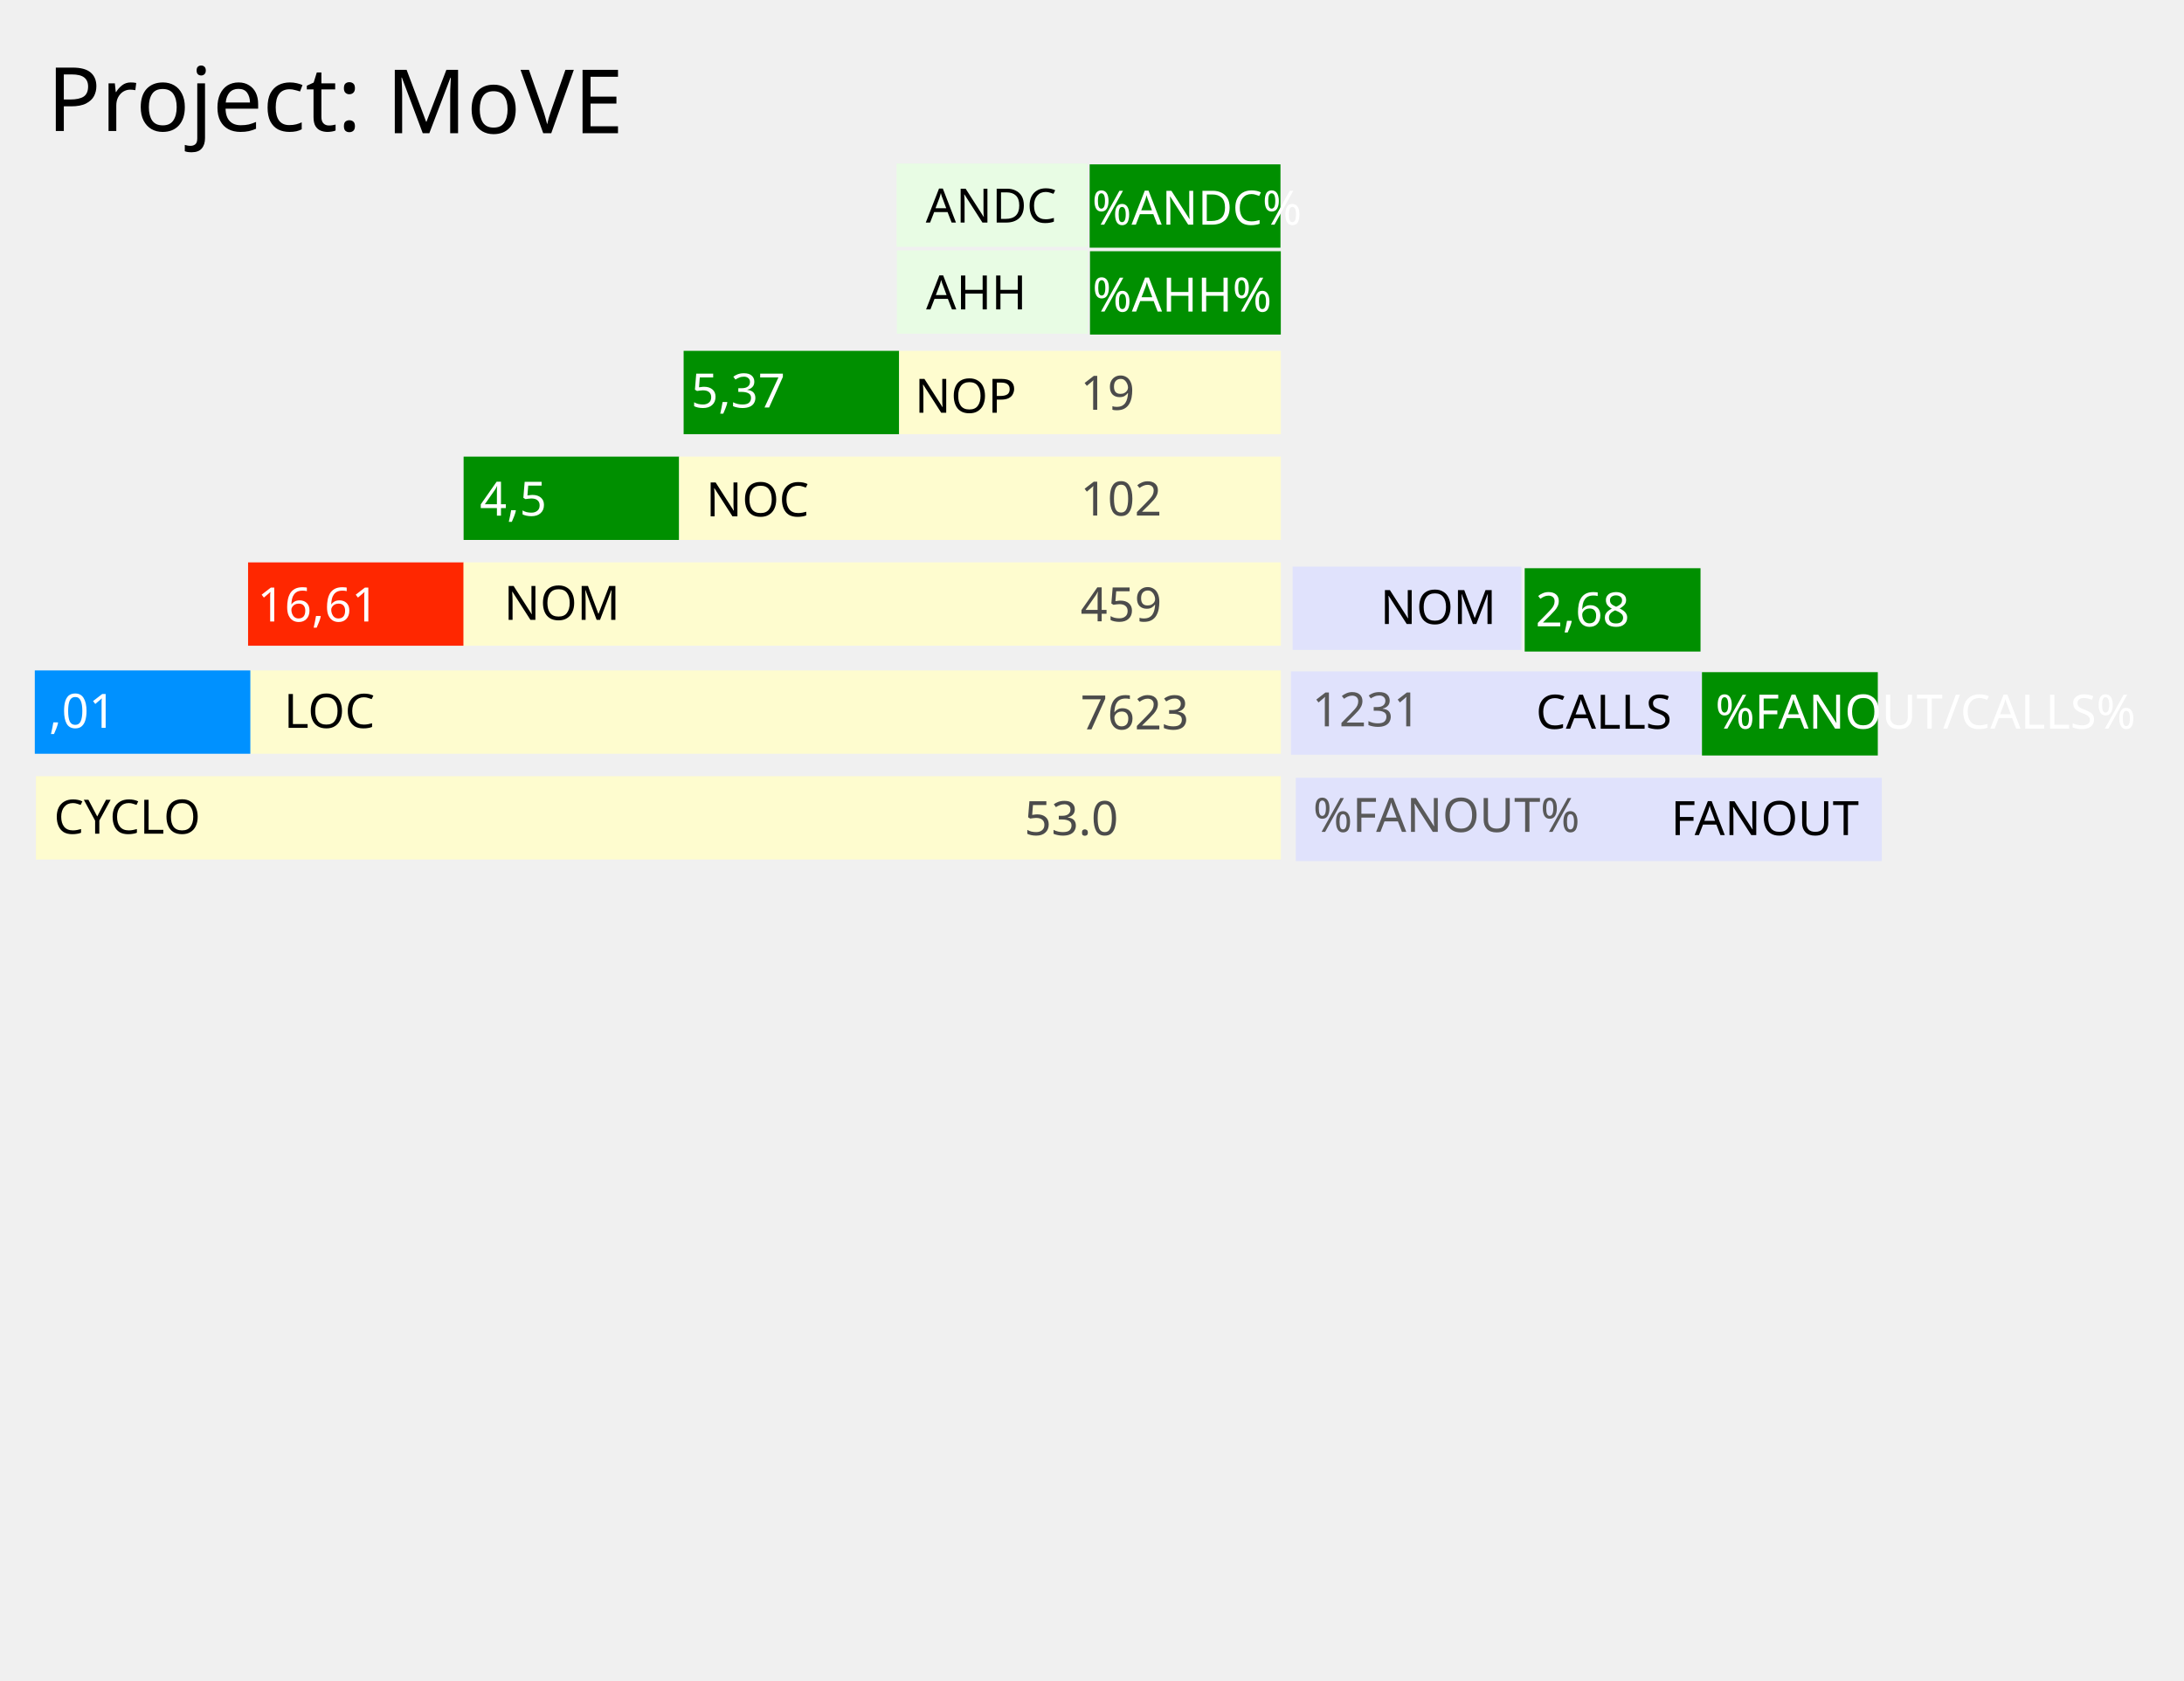
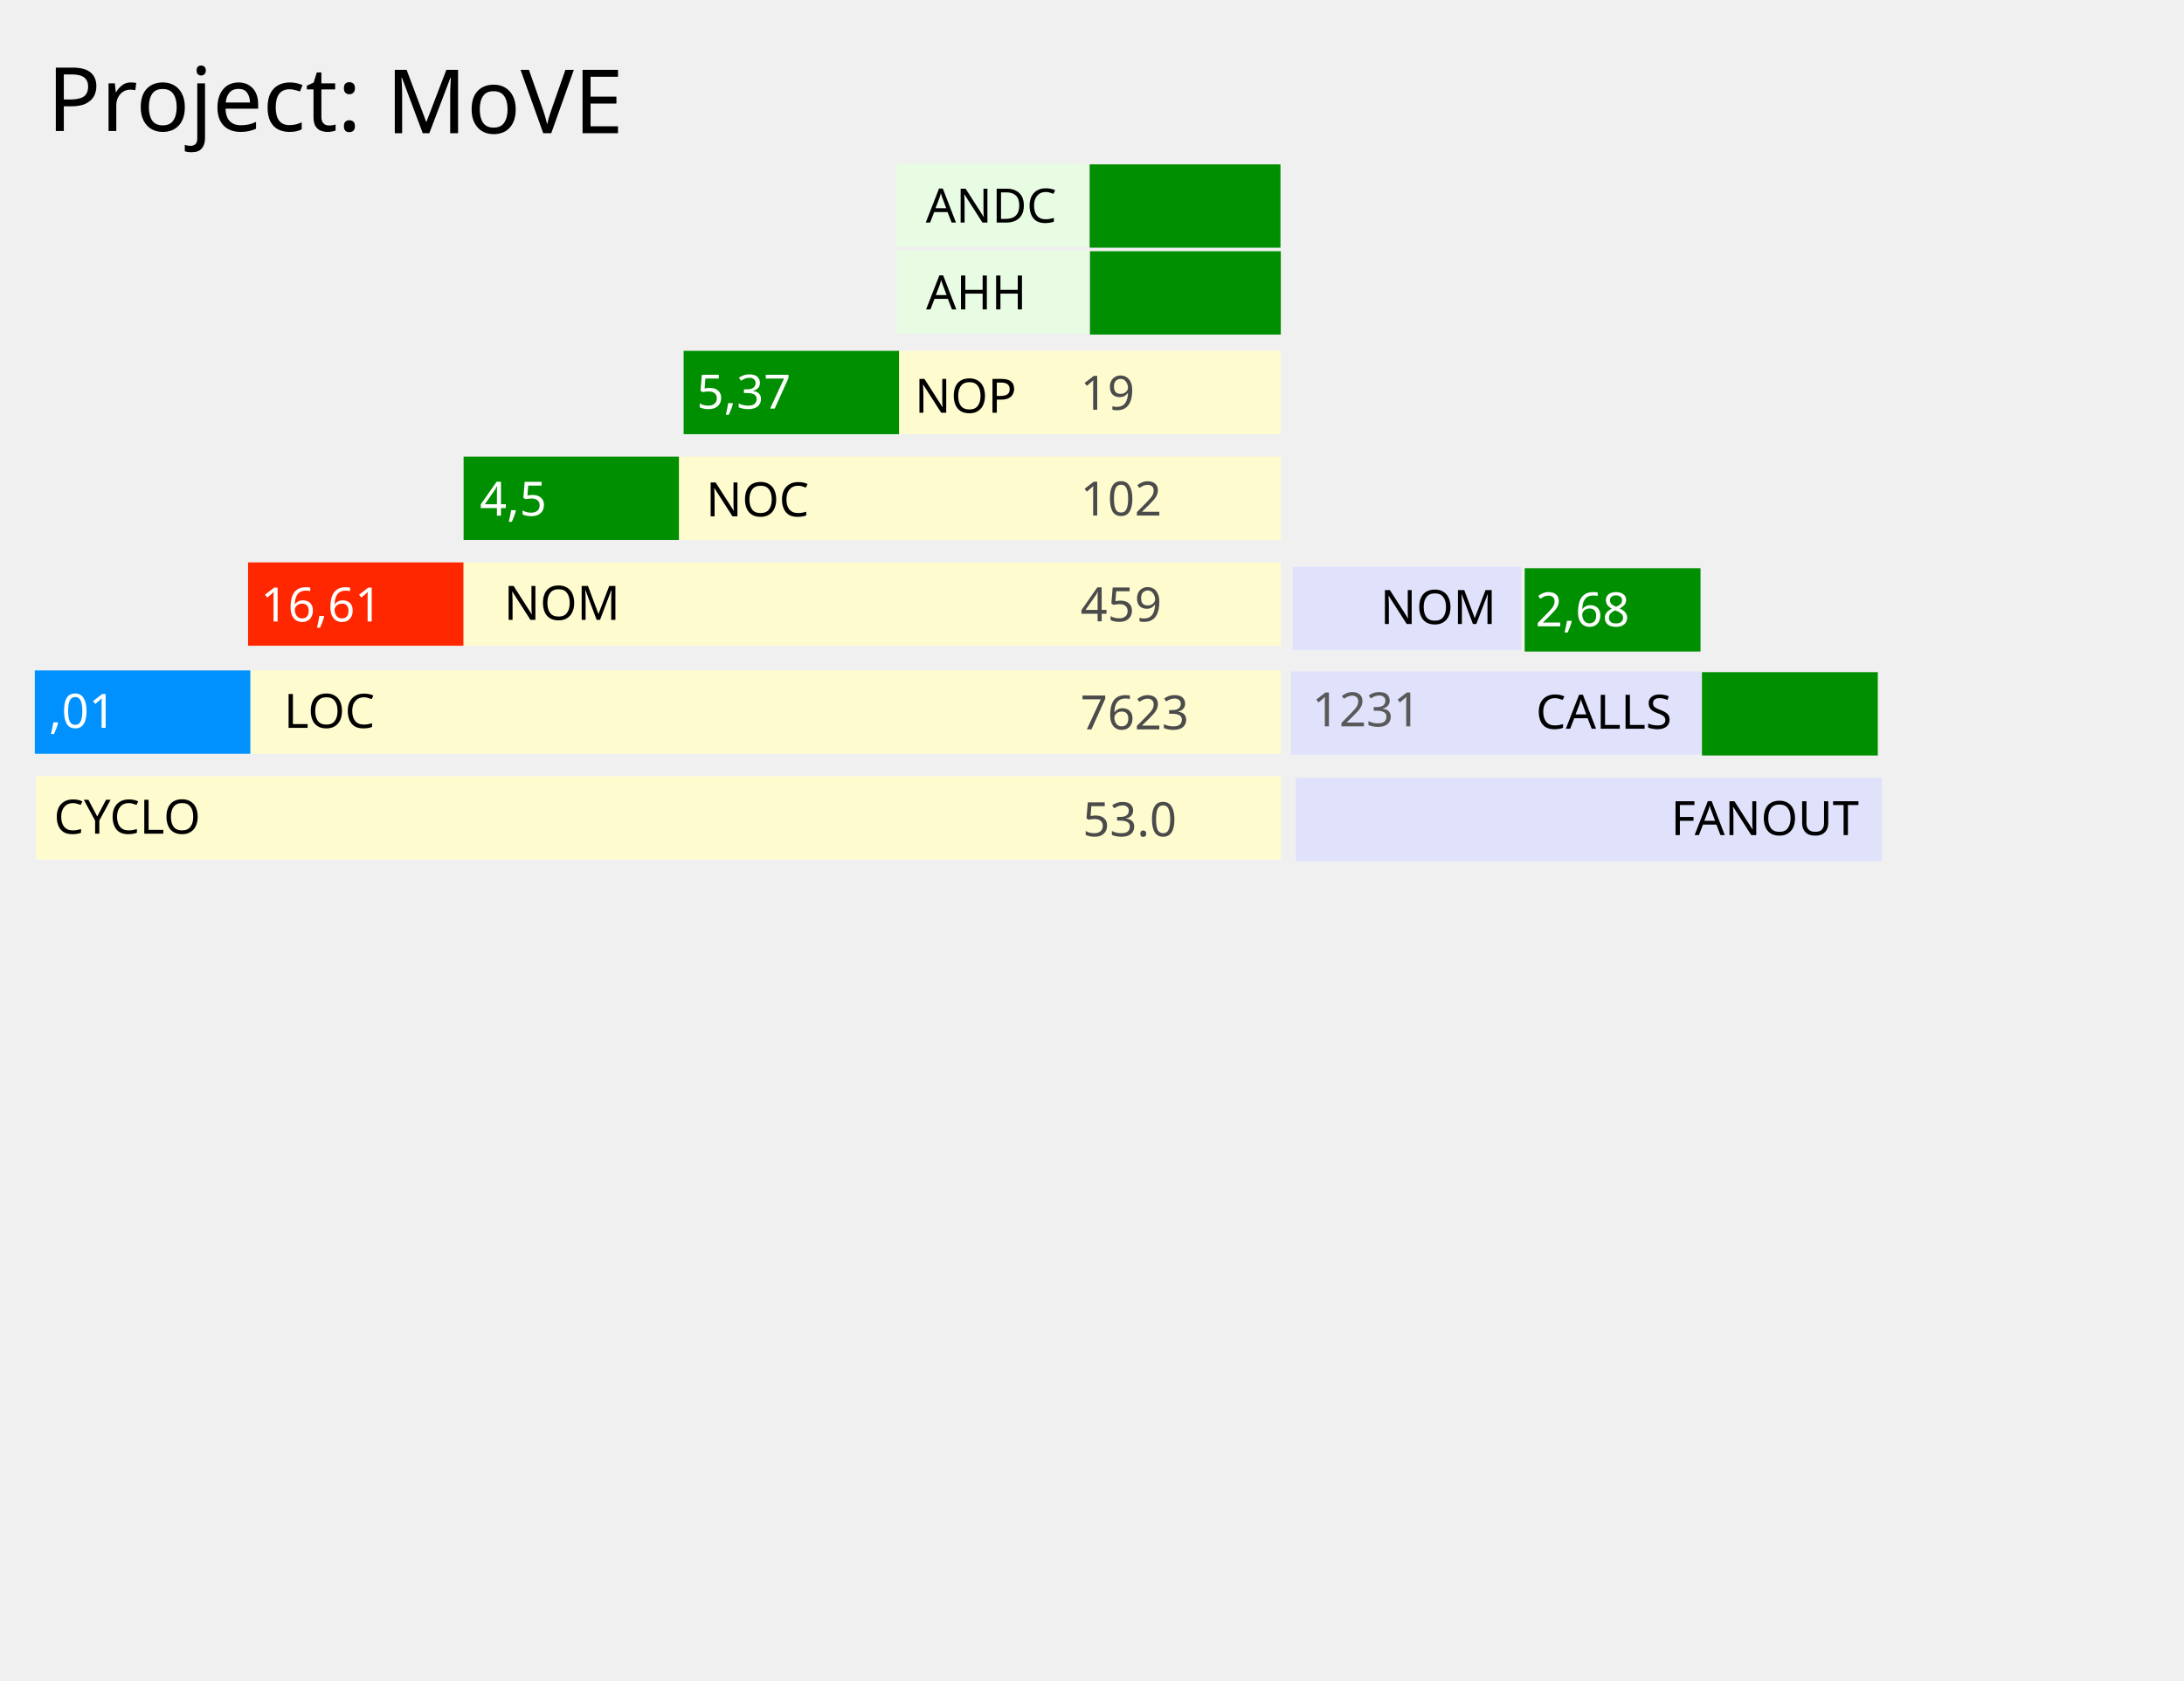
<svg xmlns="http://www.w3.org/2000/svg" xmlns:xlink="http://www.w3.org/1999/xlink" height="200mm" id="svg8" version="1.1" viewBox="0 0 260 200" width="260mm">
  <defs id="defs2">
    <linearGradient id="linearGradient840">
      <stop id="stop836" offset="0" style="stop-color:#000000;stop-opacity:1;" />
      <stop id="stop838" offset="1" style="stop-color:#000000;stop-opacity:0;" />
    </linearGradient>
    <linearGradient gradientUnits="userSpaceOnUse" id="linearGradient842" x1="33.221" x2="113.455" xlink:href="#linearGradient840" y1="-139.545" y2="-139.545" />
  </defs>
  <g id="layer1" transform="translate(0,-97)">
    <rect height="9.919" id="rect826" style="fill:#008f00;fill-opacity:1;stroke:none;stroke-width:0.14;stroke-miterlimit:4;stroke-dasharray:none;stroke-opacity:1" width="25.658" x="81.384" y="138.762" />
    <rect height="9.919" id="rect826-1" style="fill:#fefccf;fill-opacity:1;stroke:none;stroke-width:0.186;stroke-miterlimit:4;stroke-dasharray:none;stroke-opacity:1" width="45.436" x="107.041" y="138.762" />
    <text id="text1141" style="font-style:normal;font-weight:normal;font-size:10.583px;line-height:1.25;font-family:sans-serif;letter-spacing:0px;word-spacing:0px;fill:#000000;fill-opacity:1;stroke:none;stroke-width:0.265" x="108.912" xml:space="preserve" y="146.135">
      <tspan id="tspan1139" style="stroke-width:0.265" x="108.912" y="146.135">
        <tspan id="tspan1137" style="font-size:5.644px;fill:#000000;fill-opacity:1;stroke-width:0.265" x="108.912" y="146.135">NOP</tspan>
      </tspan>
    </text>
    <text id="text1115" style="font-style:normal;font-weight:normal;font-size:10.583px;line-height:1.25;font-family:sans-serif;letter-spacing:0px;word-spacing:0px;fill:#4b4b4b;fill-opacity:1;stroke:none;stroke-width:0.265" x="128.623" xml:space="preserve" y="145.776">
      <tspan id="tspan1113" style="fill:#4b4b4b;fill-opacity:1;stroke-width:0.265" x="128.623" y="145.776">
        <tspan id="tspan1111" style="font-size:5.644px;fill:#4b4b4b;fill-opacity:1;stroke-width:0.265" x="128.623" y="145.776">19</tspan>
      </tspan>
    </text>
    <rect height="9.919" id="rect826-2" style="fill:#008f00;fill-opacity:1;stroke:none;stroke-width:0.14;stroke-miterlimit:4;stroke-dasharray:none;stroke-opacity:1" width="25.658" x="55.191" y="151.353" />
    <rect height="9.919" id="rect826-1-8" style="fill:#fefccf;fill-opacity:1;stroke:none;stroke-width:0.234;stroke-miterlimit:4;stroke-dasharray:none;stroke-opacity:1" width="71.628" x="80.849" y="151.353" />
    <text id="text1129" style="font-style:normal;font-weight:normal;font-size:10.583px;line-height:1.25;font-family:sans-serif;letter-spacing:0px;word-spacing:0px;fill:#000000;fill-opacity:1;stroke:none;stroke-width:0.265" x="84.056" xml:space="preserve" y="158.459">
      <tspan id="tspan1127" style="stroke-width:0.265" x="84.056" y="158.459">
        <tspan id="tspan1123" style="font-size:5.644px;fill:#000000;fill-opacity:1;stroke-width:0.265" x="84.056" y="158.459">NOC</tspan>
        <tspan dx="0" id="tspan1125" style="font-size:5.644px;fill:#000000;fill-opacity:1;stroke-width:0.265" x="96.668" y="158.459" />
      </tspan>
    </text>
    <text id="text1135" style="font-style:normal;font-weight:normal;font-size:10.583px;line-height:1.25;font-family:sans-serif;letter-spacing:0px;word-spacing:0px;fill:#4b4b4b;fill-opacity:1;stroke:none;stroke-width:0.265" x="128.623" xml:space="preserve" y="158.367">
      <tspan id="tspan1133" style="fill:#4b4b4b;fill-opacity:1;stroke-width:0.265" x="128.623" y="158.367">
        <tspan id="tspan1131" style="font-size:5.644px;fill:#4b4b4b;fill-opacity:1;stroke-width:0.265" x="128.623" y="158.367">102</tspan>
      </tspan>
    </text>
-     <text id="text1177" style="font-style:normal;font-weight:normal;font-size:10.583px;line-height:1.25;font-family:sans-serif;letter-spacing:0px;word-spacing:0px;fill:#ffffff;fill-opacity:1;stroke:none;stroke-width:0.265" x="82.276" xml:space="preserve" y="145.508">
-       <tspan id="tspan1175" style="stroke-width:0.265" x="82.276" y="145.508">
-         <tspan id="tspan1173" style="font-size:5.644px;fill:#ffffff;fill-opacity:1;stroke-width:0.265" x="82.276" y="145.508">5,37</tspan>
+     <text id="text1177" style="font-style:normal;font-weight:normal;font-size:10.583px;line-height:1.25;font-family:sans-serif;letter-spacing:0px;word-spacing:0px;fill:#ffffff;fill-opacity:1;stroke:none;stroke-width:0.265" x="82.944" xml:space="preserve" y="145.642">
+       <tspan id="tspan1175" style="stroke-width:0.265" x="82.944" y="145.642">
+         <tspan id="tspan1173" style="font-size:5.644px;fill:#ffffff;fill-opacity:1;stroke-width:0.265" x="82.944" y="145.642">5,37</tspan>
      </tspan>
    </text>
    <text id="text1121" style="font-style:normal;font-weight:normal;font-size:10.583px;line-height:1.25;font-family:sans-serif;letter-spacing:0px;word-spacing:0px;fill:#ffffff;fill-opacity:1;stroke:none;stroke-width:0.265" x="57.11" xml:space="preserve" y="158.383">
      <tspan id="tspan1119" style="stroke-width:0.265" x="57.11" y="158.383">
        <tspan id="tspan1117" style="font-size:5.644px;fill:#ffffff;fill-opacity:1;stroke-width:0.265" x="57.11" y="158.383">4,5</tspan>
      </tspan>
    </text>
    <rect height="9.919" id="rect826-2-8" style="fill:#ff2700;fill-opacity:1;stroke:none;stroke-width:0.14;stroke-miterlimit:4;stroke-dasharray:none;stroke-opacity:1" width="25.658" x="29.533" y="163.944" />
    <rect height="9.919" id="rect826-1-8-9" style="fill:#fefccf;fill-opacity:1;stroke:none;stroke-width:0.272;stroke-miterlimit:4;stroke-dasharray:none;stroke-opacity:1" width="97.286" x="55.191" y="163.944" />
    <text id="text1159" style="font-style:normal;font-weight:normal;font-size:10.583px;line-height:1.25;font-family:sans-serif;letter-spacing:0px;word-spacing:0px;fill:#000000;fill-opacity:1;stroke:none;stroke-width:0.265" x="60.002" xml:space="preserve" y="170.783">
      <tspan id="tspan1157" style="stroke-width:0.265" x="60.002" y="170.783">
        <tspan id="tspan1155" style="font-size:5.644px;fill:#000000;fill-opacity:1;stroke-width:0.265" x="60.002" y="170.783">NOM</tspan>
      </tspan>
    </text>
    <text id="text1171" style="font-style:normal;font-weight:normal;font-size:10.583px;line-height:1.25;font-family:sans-serif;letter-spacing:0px;word-spacing:0px;fill:#4b4b4b;fill-opacity:1;stroke:none;stroke-width:0.265" x="128.623" xml:space="preserve" y="170.958">
      <tspan id="tspan1169" style="fill:#4b4b4b;fill-opacity:1;stroke-width:0.265" x="128.623" y="170.958">
        <tspan id="tspan1167" style="font-size:5.644px;fill:#4b4b4b;fill-opacity:1;stroke-width:0.265" x="128.623" y="170.958">459</tspan>
      </tspan>
    </text>
-     <text id="text1153" style="font-style:normal;font-weight:normal;font-size:10.583px;line-height:1.25;font-family:sans-serif;letter-spacing:0px;word-spacing:0px;fill:#ffffff;fill-opacity:1;stroke:none;stroke-width:0.265" x="30.65" xml:space="preserve" y="170.974">
-       <tspan id="tspan1151" style="stroke-width:0.265" x="30.65" y="170.974">
-         <tspan id="tspan1149" style="font-size:5.644px;fill:#ffffff;fill-opacity:1;stroke-width:0.265" x="30.65" y="170.974">16,61</tspan>
+     <text id="text1153" style="font-style:normal;font-weight:normal;font-size:10.583px;line-height:1.25;font-family:sans-serif;letter-spacing:0px;word-spacing:0px;fill:#ffffff;fill-opacity:1;stroke:none;stroke-width:0.265" x="31.051" xml:space="preserve" y="170.974">
+       <tspan id="tspan1151" style="stroke-width:0.265" x="31.051" y="170.974">
+         <tspan id="tspan1149" style="font-size:5.644px;fill:#ffffff;fill-opacity:1;stroke-width:0.265" x="31.051" y="170.974">16,61</tspan>
      </tspan>
    </text>
    <rect height="9.919" id="rect826-1-8-9-3" style="fill:#fefccf;fill-opacity:1;stroke:none;stroke-width:0.306;stroke-miterlimit:4;stroke-dasharray:none;stroke-opacity:1" width="122.677" x="29.801" y="176.803" />
    <text id="text1147" style="font-style:normal;font-weight:normal;font-size:10.583px;line-height:1.25;font-family:sans-serif;letter-spacing:0px;word-spacing:0px;fill:#000000;fill-opacity:1;stroke:none;stroke-width:0.265" x="33.81" xml:space="preserve" y="183.642">
      <tspan id="tspan1145" style="stroke-width:0.265" x="33.81" y="183.642">
        <tspan id="tspan1143" style="font-size:5.644px;fill:#000000;fill-opacity:1;stroke-width:0.265" x="33.81" y="183.642">LOC</tspan>
      </tspan>
    </text>
    <text id="text1165" style="font-style:normal;font-weight:normal;font-size:10.583px;line-height:1.25;font-family:sans-serif;letter-spacing:0px;word-spacing:0px;fill:#4b4b4b;fill-opacity:1;stroke:none;stroke-width:0.265" x="128.623" xml:space="preserve" y="183.817">
      <tspan id="tspan1163" style="fill:#4b4b4b;fill-opacity:1;stroke-width:0.265" x="128.623" y="183.817">
        <tspan id="tspan1161" style="font-size:5.644px;fill:#4b4b4b;fill-opacity:1;stroke-width:0.265" x="128.623" y="183.817">7623</tspan>
      </tspan>
    </text>
    <text id="text1199" style="font-style:normal;font-weight:normal;font-size:10.583px;line-height:1.25;font-family:sans-serif;letter-spacing:0px;word-spacing:0px;fill:#000000;fill-opacity:1;stroke:none;stroke-width:0.265" x="5.613" xml:space="preserve" y="112.594">
      <tspan id="tspan1197" style="stroke-width:0.265" x="5.613" y="112.594">
        <tspan id="tspan1195" style="stroke-width:0.265" x="5.613" y="112.594">Project:</tspan>
      </tspan>
    </text>
    <text id="text1205" style="font-style:normal;font-weight:normal;font-size:10.583px;line-height:1.25;font-family:sans-serif;letter-spacing:0px;word-spacing:0px;fill:#000000;fill-opacity:1;stroke:none;stroke-width:0.265" x="45.97" xml:space="preserve" y="112.861">
      <tspan id="tspan1203" style="stroke-width:0.265" x="45.97" y="112.861">
        <tspan id="tspan1201" style="stroke-width:0.265" x="45.97" y="112.861">MoVE</tspan>
      </tspan>
    </text>
    <rect height="9.919" id="rect826-2-8-3" style="fill:#0091ff;fill-opacity:1;stroke:none;stroke-width:0.14;stroke-miterlimit:4;stroke-dasharray:none;stroke-opacity:1" width="25.658" x="4.143" y="176.803" />
    <text id="text1153-8" style="font-style:normal;font-weight:normal;font-size:5.644px;line-height:1.25;font-family:sans-serif;letter-spacing:0px;word-spacing:0px;fill:#ffffff;fill-opacity:1;stroke:none;stroke-width:0.265" x="5.834" xml:space="preserve" y="183.64">
      <tspan id="tspan1151-1" style="stroke-width:0.265" x="5.834" y="183.64">,01<tspan id="tspan1149-5" style="font-size:5.644px;fill:#ffffff;fill-opacity:1;stroke-width:0.265" x="5.834" y="183.64" />
      </tspan>
    </text>
    <rect height="9.919" id="rect826-1-8-9-3-9" style="fill:#fefccf;fill-opacity:1;stroke:none;stroke-width:0.336;stroke-miterlimit:4;stroke-dasharray:none;stroke-opacity:1" width="148.201" x="4.276" y="189.394" />
    <text id="text1147-3" style="font-style:normal;font-weight:normal;font-size:5.644px;line-height:1.25;font-family:sans-serif;letter-spacing:0px;word-spacing:0px;fill:#000000;fill-opacity:1;stroke:none;stroke-width:0.265" x="6.415" xml:space="preserve" y="196.233">
      <tspan id="tspan1145-6" style="stroke-width:0.265" x="6.415" y="196.233">CYCLO<tspan id="tspan1143-7" style="font-size:5.644px;fill:#000000;fill-opacity:1;stroke-width:0.265" x="6.415" y="196.233" />
      </tspan>
    </text>
-     <text id="text1165-5" style="font-style:normal;font-weight:normal;font-size:10.583px;line-height:1.25;font-family:sans-serif;letter-spacing:0px;word-spacing:0px;fill:#4b4b4b;fill-opacity:1;stroke:none;stroke-width:0.265" x="121.941" xml:space="preserve" y="196.408">
-       <tspan id="tspan1163-8" style="fill:#4b4b4b;fill-opacity:1;stroke-width:0.265" x="121.941" y="196.408">
-         <tspan id="tspan1161-8" style="font-size:5.644px;fill:#4b4b4b;fill-opacity:1;stroke-width:0.265" x="121.941" y="196.408">53.0</tspan>
+     <text id="text1165-5" style="font-style:normal;font-weight:normal;font-size:10.583px;line-height:1.25;font-family:sans-serif;letter-spacing:0px;word-spacing:0px;fill:#4b4b4b;fill-opacity:1;stroke:none;stroke-width:0.265" x="128.89" xml:space="preserve" y="196.541">
+       <tspan id="tspan1163-8" style="fill:#4b4b4b;fill-opacity:1;stroke-width:0.265" x="128.89" y="196.541">
+         <tspan id="tspan1161-8" style="font-size:5.644px;fill:#4b4b4b;fill-opacity:1;stroke-width:0.265" x="128.89" y="196.541">53.0</tspan>
      </tspan>
    </text>
    <rect height="9.919" id="rect826-1-7" style="fill:#008f00;fill-opacity:1;stroke:none;stroke-width:0.132;stroke-miterlimit:4;stroke-dasharray:none;stroke-opacity:1" width="22.718" x="129.759" y="126.905" />
    <rect height="9.919" id="rect826-1-7-6" style="fill:#e8fce4;fill-opacity:1;stroke:none;stroke-width:0.132;stroke-miterlimit:4;stroke-dasharray:none;stroke-opacity:1" width="22.718" x="106.774" y="126.801" />
    <text id="text4037" style="font-style:normal;font-weight:normal;font-size:5.644px;line-height:1.25;font-family:sans-serif;letter-spacing:0px;word-spacing:0px;fill:#000000;fill-opacity:1;stroke:none;stroke-width:0.265" x="110.249" xml:space="preserve" y="133.832">
      <tspan id="tspan4035" style="stroke-width:0.265" x="110.249" y="133.832">AHH</tspan>
    </text>
    <text id="text4037-7" style="font-style:normal;font-weight:normal;font-size:5.644px;line-height:1.25;font-family:sans-serif;letter-spacing:0px;word-spacing:0px;fill:#ffffff;fill-opacity:1;stroke:none;stroke-width:0.265" x="130.055" xml:space="preserve" y="134.085">
-       <tspan id="tspan4035-5" style="fill:#ffffff;fill-opacity:1;stroke-width:0.265" x="130.055" y="134.085">%AHH%</tspan>
+       <tspan id="tspan4035-5" style="fill:#ffffff;fill-opacity:1;stroke-width:0.265" x="130.055" y="134.085" />
    </text>
    <rect height="9.919" id="rect826-1-7-2" style="fill:#008f00;fill-opacity:1;stroke:none;stroke-width:0.132;stroke-miterlimit:4;stroke-dasharray:none;stroke-opacity:1" width="22.718" x="129.72" y="116.564" />
    <rect height="9.919" id="rect826-1-7-6-3" style="fill:#e8fce4;fill-opacity:1;stroke:none;stroke-width:0.132;stroke-miterlimit:4;stroke-dasharray:none;stroke-opacity:1" width="22.718" x="106.735" y="116.459" />
    <text id="text4037-2" style="font-style:normal;font-weight:normal;font-size:5.644px;line-height:1.25;font-family:sans-serif;letter-spacing:0px;word-spacing:0px;fill:#000000;fill-opacity:1;stroke:none;stroke-width:0.265" x="110.21" xml:space="preserve" y="123.49">
      <tspan id="tspan4035-0" style="stroke-width:0.265" x="110.21" y="123.49">ANDC</tspan>
    </text>
    <text id="text4037-7-3" style="font-style:normal;font-weight:normal;font-size:5.644px;line-height:1.25;font-family:sans-serif;letter-spacing:0px;word-spacing:0px;fill:#ffffff;fill-opacity:1;stroke:none;stroke-width:0.265" x="130.016" xml:space="preserve" y="123.743">
-       <tspan id="tspan4035-5-6" style="fill:#ffffff;fill-opacity:1;stroke-width:0.265" x="130.016" y="123.743">%ANDC%</tspan>
+       <tspan id="tspan4035-5-6" style="fill:#ffffff;fill-opacity:1;stroke-width:0.265" x="130.016" y="123.743" />
    </text>
    <rect height="9.919" id="rect826-1-8-9-3-8" style="fill:#e0e2fc;fill-opacity:1;stroke:none;stroke-width:0.193;stroke-miterlimit:4;stroke-dasharray:none;stroke-opacity:1" width="48.895" x="153.695" y="176.92" />
    <rect height="9.919" id="rect826-1-8-9-3-8-5" style="fill:#e0e2fc;fill-opacity:1;stroke:none;stroke-width:0.144;stroke-miterlimit:4;stroke-dasharray:none;stroke-opacity:1" width="27.238" x="153.884" y="164.447" />
    <rect height="9.919" id="rect826-1-8-9-3-8-5-0" style="fill:#e0e2fc;fill-opacity:1;stroke:none;stroke-width:0.231;stroke-miterlimit:4;stroke-dasharray:none;stroke-opacity:1" width="69.76" x="154.262" y="189.582" />
    <text id="text1159-9" style="font-style:normal;font-weight:normal;font-size:10.583px;line-height:1.25;font-family:sans-serif;letter-spacing:0px;word-spacing:0px;fill:#000000;fill-opacity:1;stroke:none;stroke-width:0.265" x="164.325" xml:space="preserve" y="171.272">
      <tspan id="tspan1157-2" style="stroke-width:0.265" x="164.325" y="171.272">
        <tspan id="tspan1155-5" style="font-size:5.644px;fill:#000000;fill-opacity:1;stroke-width:0.265" x="164.325" y="171.272">NOM</tspan>
      </tspan>
    </text>
    <text id="text1159-9-1" style="font-style:normal;font-weight:normal;font-size:10.583px;line-height:1.25;font-family:sans-serif;letter-spacing:0px;word-spacing:0px;fill:#000000;fill-opacity:1;stroke:none;stroke-width:0.265" x="182.845" xml:space="preserve" y="183.745">
      <tspan id="tspan1157-2-7" style="font-size:5.644px;stroke-width:0.265" x="182.845" y="183.745">CALLS</tspan>
    </text>
    <text id="text1159-9-1-7" style="font-style:normal;font-weight:normal;font-size:10.583px;line-height:1.25;font-family:sans-serif;letter-spacing:0px;word-spacing:0px;fill:#000000;fill-opacity:1;stroke:none;stroke-width:0.265" x="198.92" xml:space="preserve" y="196.407">
      <tspan id="tspan1157-2-7-8" style="font-size:5.644px;stroke-width:0.265" x="198.92" y="196.407">FANOUT</tspan>
    </text>
    <rect height="9.919" id="rect826-24" style="fill:#008f00;fill-opacity:1;stroke:none;stroke-width:0.126;stroke-miterlimit:4;stroke-dasharray:none;stroke-opacity:1" width="20.933" x="181.51" y="164.636" />
    <rect height="9.919" id="rect826-24-4" style="fill:#008f00;fill-opacity:1;stroke:none;stroke-width:0.126;stroke-miterlimit:4;stroke-dasharray:none;stroke-opacity:1" width="20.933" x="202.615" y="177.009" />
    <text id="text1159-9-1-9" style="font-style:normal;font-weight:normal;font-size:10.583px;line-height:1.25;font-family:sans-serif;letter-spacing:0px;word-spacing:0px;fill:#000000;fill-opacity:1;stroke:none;stroke-width:0.265" x="156.202" xml:space="preserve" y="183.461">
      <tspan id="tspan1157-2-7-7" style="font-size:5.644px;fill:#595959;fill-opacity:1;stroke-width:0.265" x="156.202" y="183.461">1231</tspan>
    </text>
    <text id="text1159-9-1-9-3" style="font-style:normal;font-weight:normal;font-size:10.583px;line-height:1.25;font-family:sans-serif;letter-spacing:0px;word-spacing:0px;fill:#000000;fill-opacity:1;stroke:none;stroke-width:0.265" x="156.316" xml:space="preserve" y="196.022">
-       <tspan id="tspan1157-2-7-7-3" style="font-size:5.644px;fill:#595959;fill-opacity:1;stroke-width:0.265" x="156.316" y="196.022">%FANOUT%</tspan>
+       <tspan id="tspan1157-2-7-7-3" style="font-size:5.644px;fill:#595959;fill-opacity:1;stroke-width:0.265" x="156.316" y="196.022" />
    </text>
    <text id="text4037-7-3-7" style="font-style:normal;font-weight:normal;font-size:5.644px;line-height:1.25;font-family:sans-serif;letter-spacing:0px;word-spacing:0px;fill:#ffffff;fill-opacity:1;stroke:none;stroke-width:0.265" x="204.206" xml:space="preserve" y="183.728">
-       <tspan id="tspan4035-5-6-8" style="fill:#ffffff;fill-opacity:1;stroke-width:0.265" x="204.206" y="183.728">%FANOUT/CALLS%</tspan>
+       <tspan id="tspan4035-5-6-8" style="fill:#ffffff;fill-opacity:1;stroke-width:0.265" x="204.206" y="183.728" />
    </text>
    <text id="text4037-7-3-7-2" style="font-style:normal;font-weight:normal;font-size:5.644px;line-height:1.25;font-family:sans-serif;letter-spacing:0px;word-spacing:0px;fill:#ffffff;fill-opacity:1;stroke:none;stroke-width:0.265" x="182.806" xml:space="preserve" y="171.557">
      <tspan id="tspan4035-5-6-8-8" style="fill:#ffffff;fill-opacity:1;stroke-width:0.265" x="182.806" y="171.557">2,68</tspan>
    </text>
  </g>
</svg>
